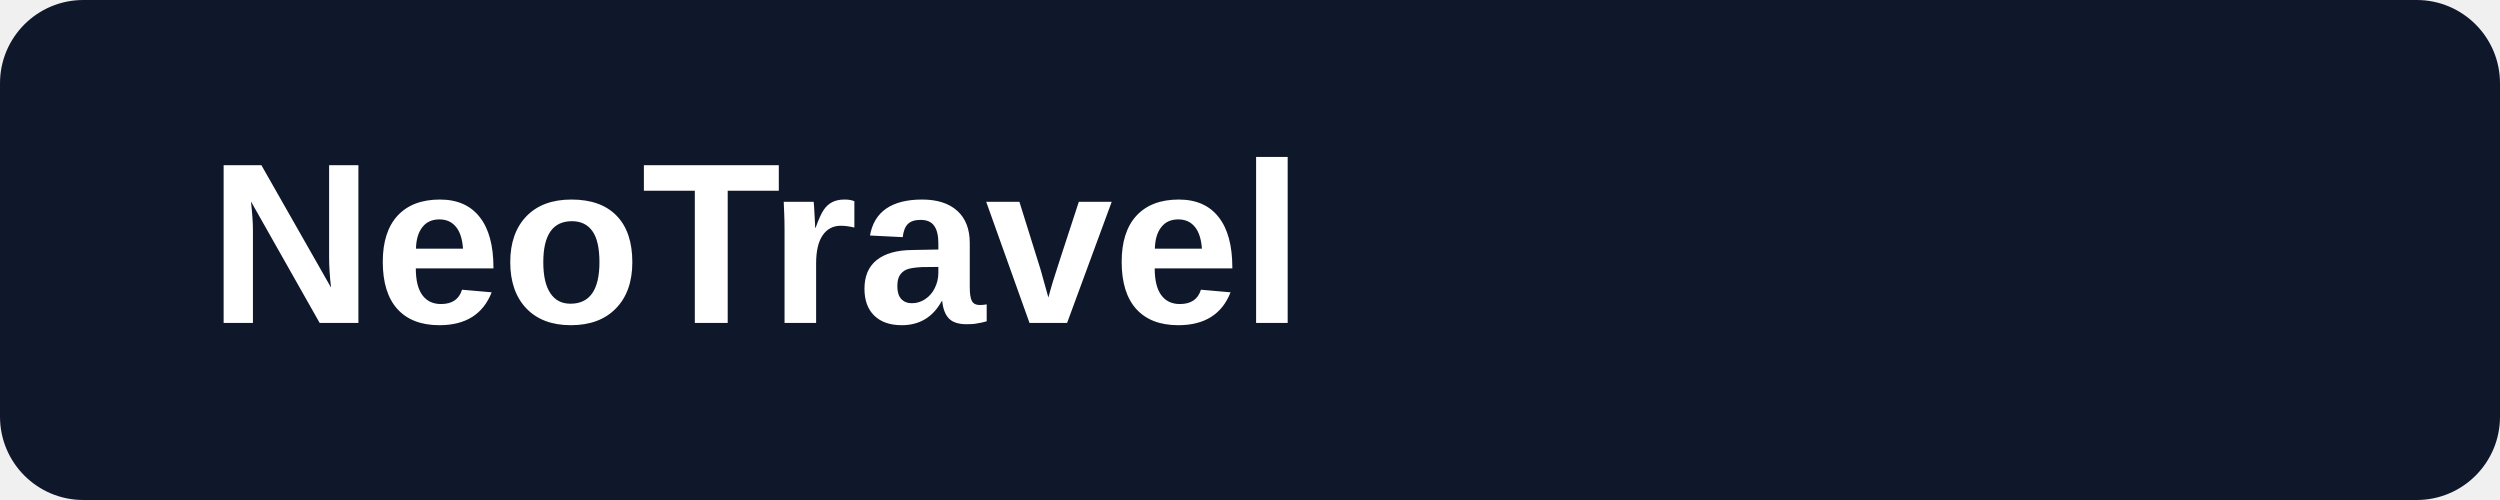
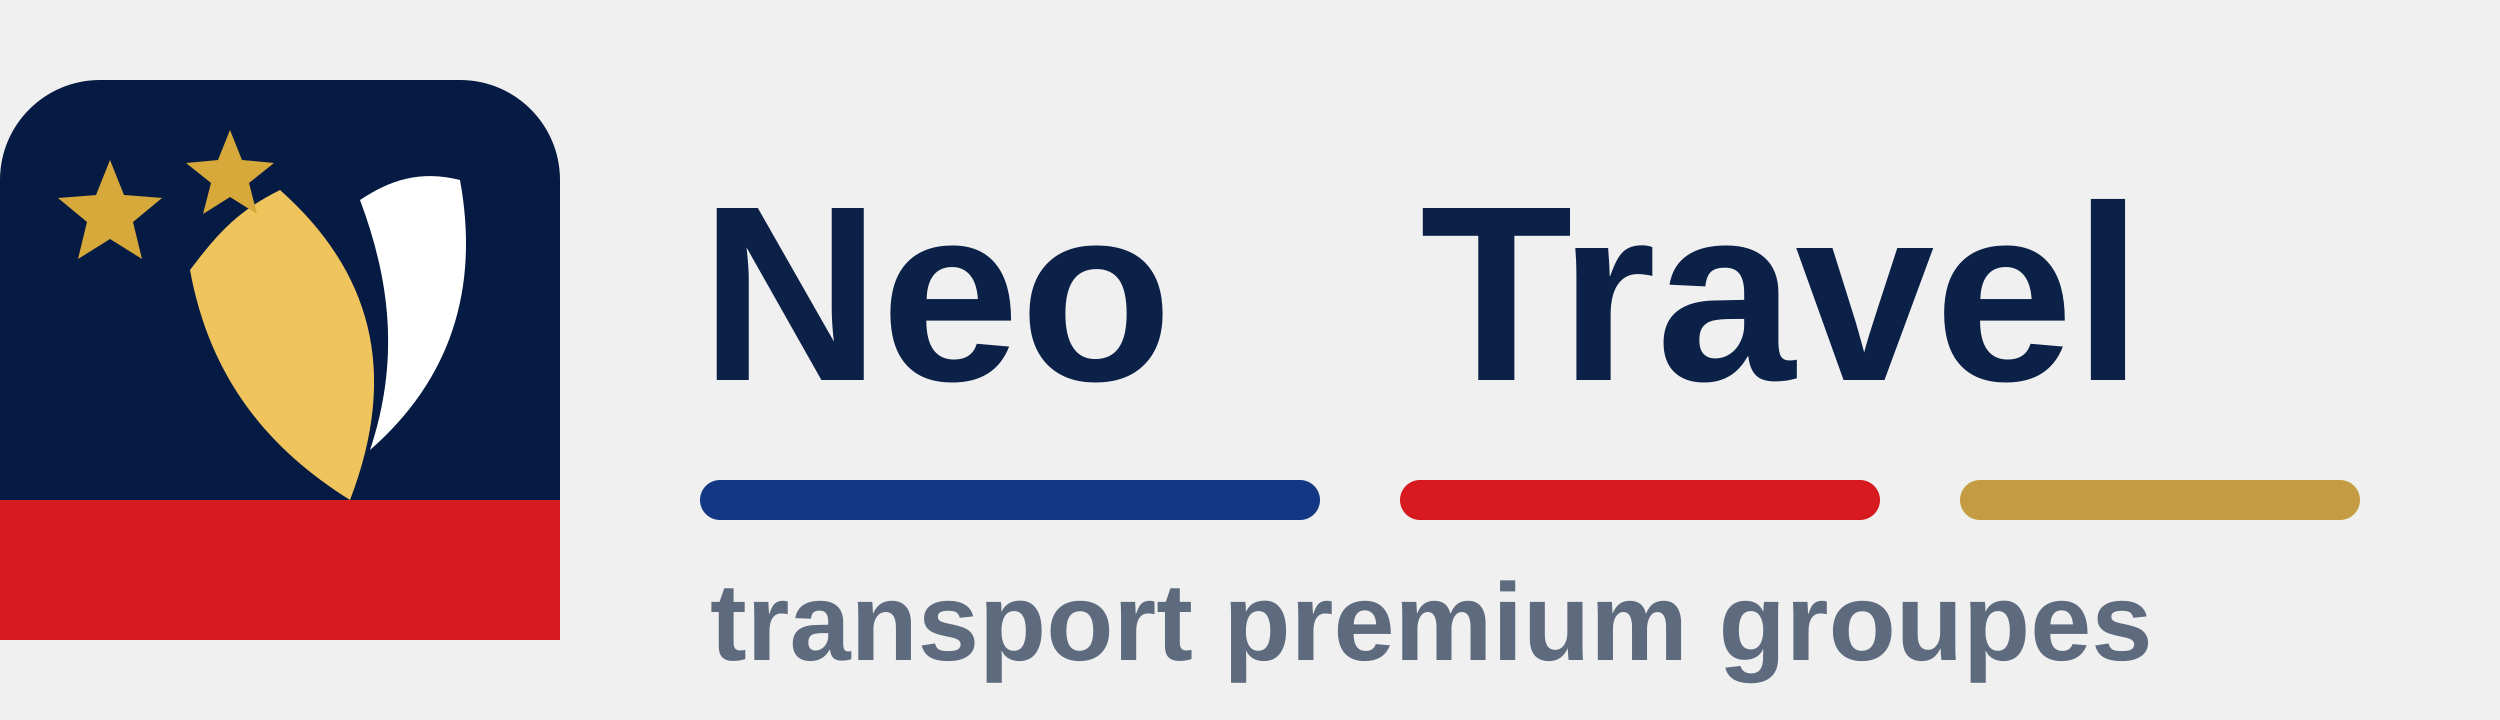
- <svg xmlns="http://www.w3.org/2000/svg" viewBox="0 0 240 48" role="img" aria-labelledby="title">
-   <rect width="240" height="48" rx="8" fill="#0f172a" />
-   <text x="20" y="31" fill="#ffffff" font-family="Arial, Helvetica, sans-serif" font-size="22" font-weight="700">NeoTravel</text>
+ <svg xmlns="http://www.w3.org/2000/svg" viewBox="0 0 250 72" role="img" aria-labelledby="title desc">
+   <g>
+     <rect x="0" y="8" width="56" height="56" rx="10" fill="#061b43" />
+     <path d="M0 50h56v14H0z" fill="#d71920" />
+     <path d="M28 19c9 8 12 18 7 31-8-5-14-12-16-23 3-4 5-6 9-8z" fill="#f0c45c" />
+     <path d="M36 20c3 8 4 16 1 25 8-7 11-16 9-27-4-1-7 0-10 2z" fill="#ffffff" />
+     <path d="M11 16l1.4 3.5 3.8.3-2.9 2.4.9 3.7-3.2-2-3.2 2 .9-3.7-2.9-2.4 3.8-.3z" fill="#d6a93a" />
+     <path d="M23 13l1.2 3 3.2.3-2.5 2 .8 3.1-2.7-1.7-2.7 1.7.8-3.1-2.5-2 3.2-.3z" fill="#d6a93a" />
+   </g>
+   <g transform="translate(70 17)">
+     <text x="0" y="21" fill="#0b2148" font-family="Arial, Helvetica, sans-serif" font-size="25" font-weight="800">Neo</text>
+     <text x="72" y="21" fill="#0b2148" font-family="Arial, Helvetica, sans-serif" font-size="25" font-weight="800">Travel</text>
+     <rect x="0" y="31" width="62" height="4" rx="2" fill="#123885" />
+     <rect x="70" y="31" width="48" height="4" rx="2" fill="#d71920" />
+     <rect x="126" y="31" width="40" height="4" rx="2" fill="#c49a43" />
+     <text x="1" y="49" fill="#5e6b7e" font-family="Arial, Helvetica, sans-serif" font-size="11" font-weight="700">transport premium groupes</text>
+   </g>
</svg>
